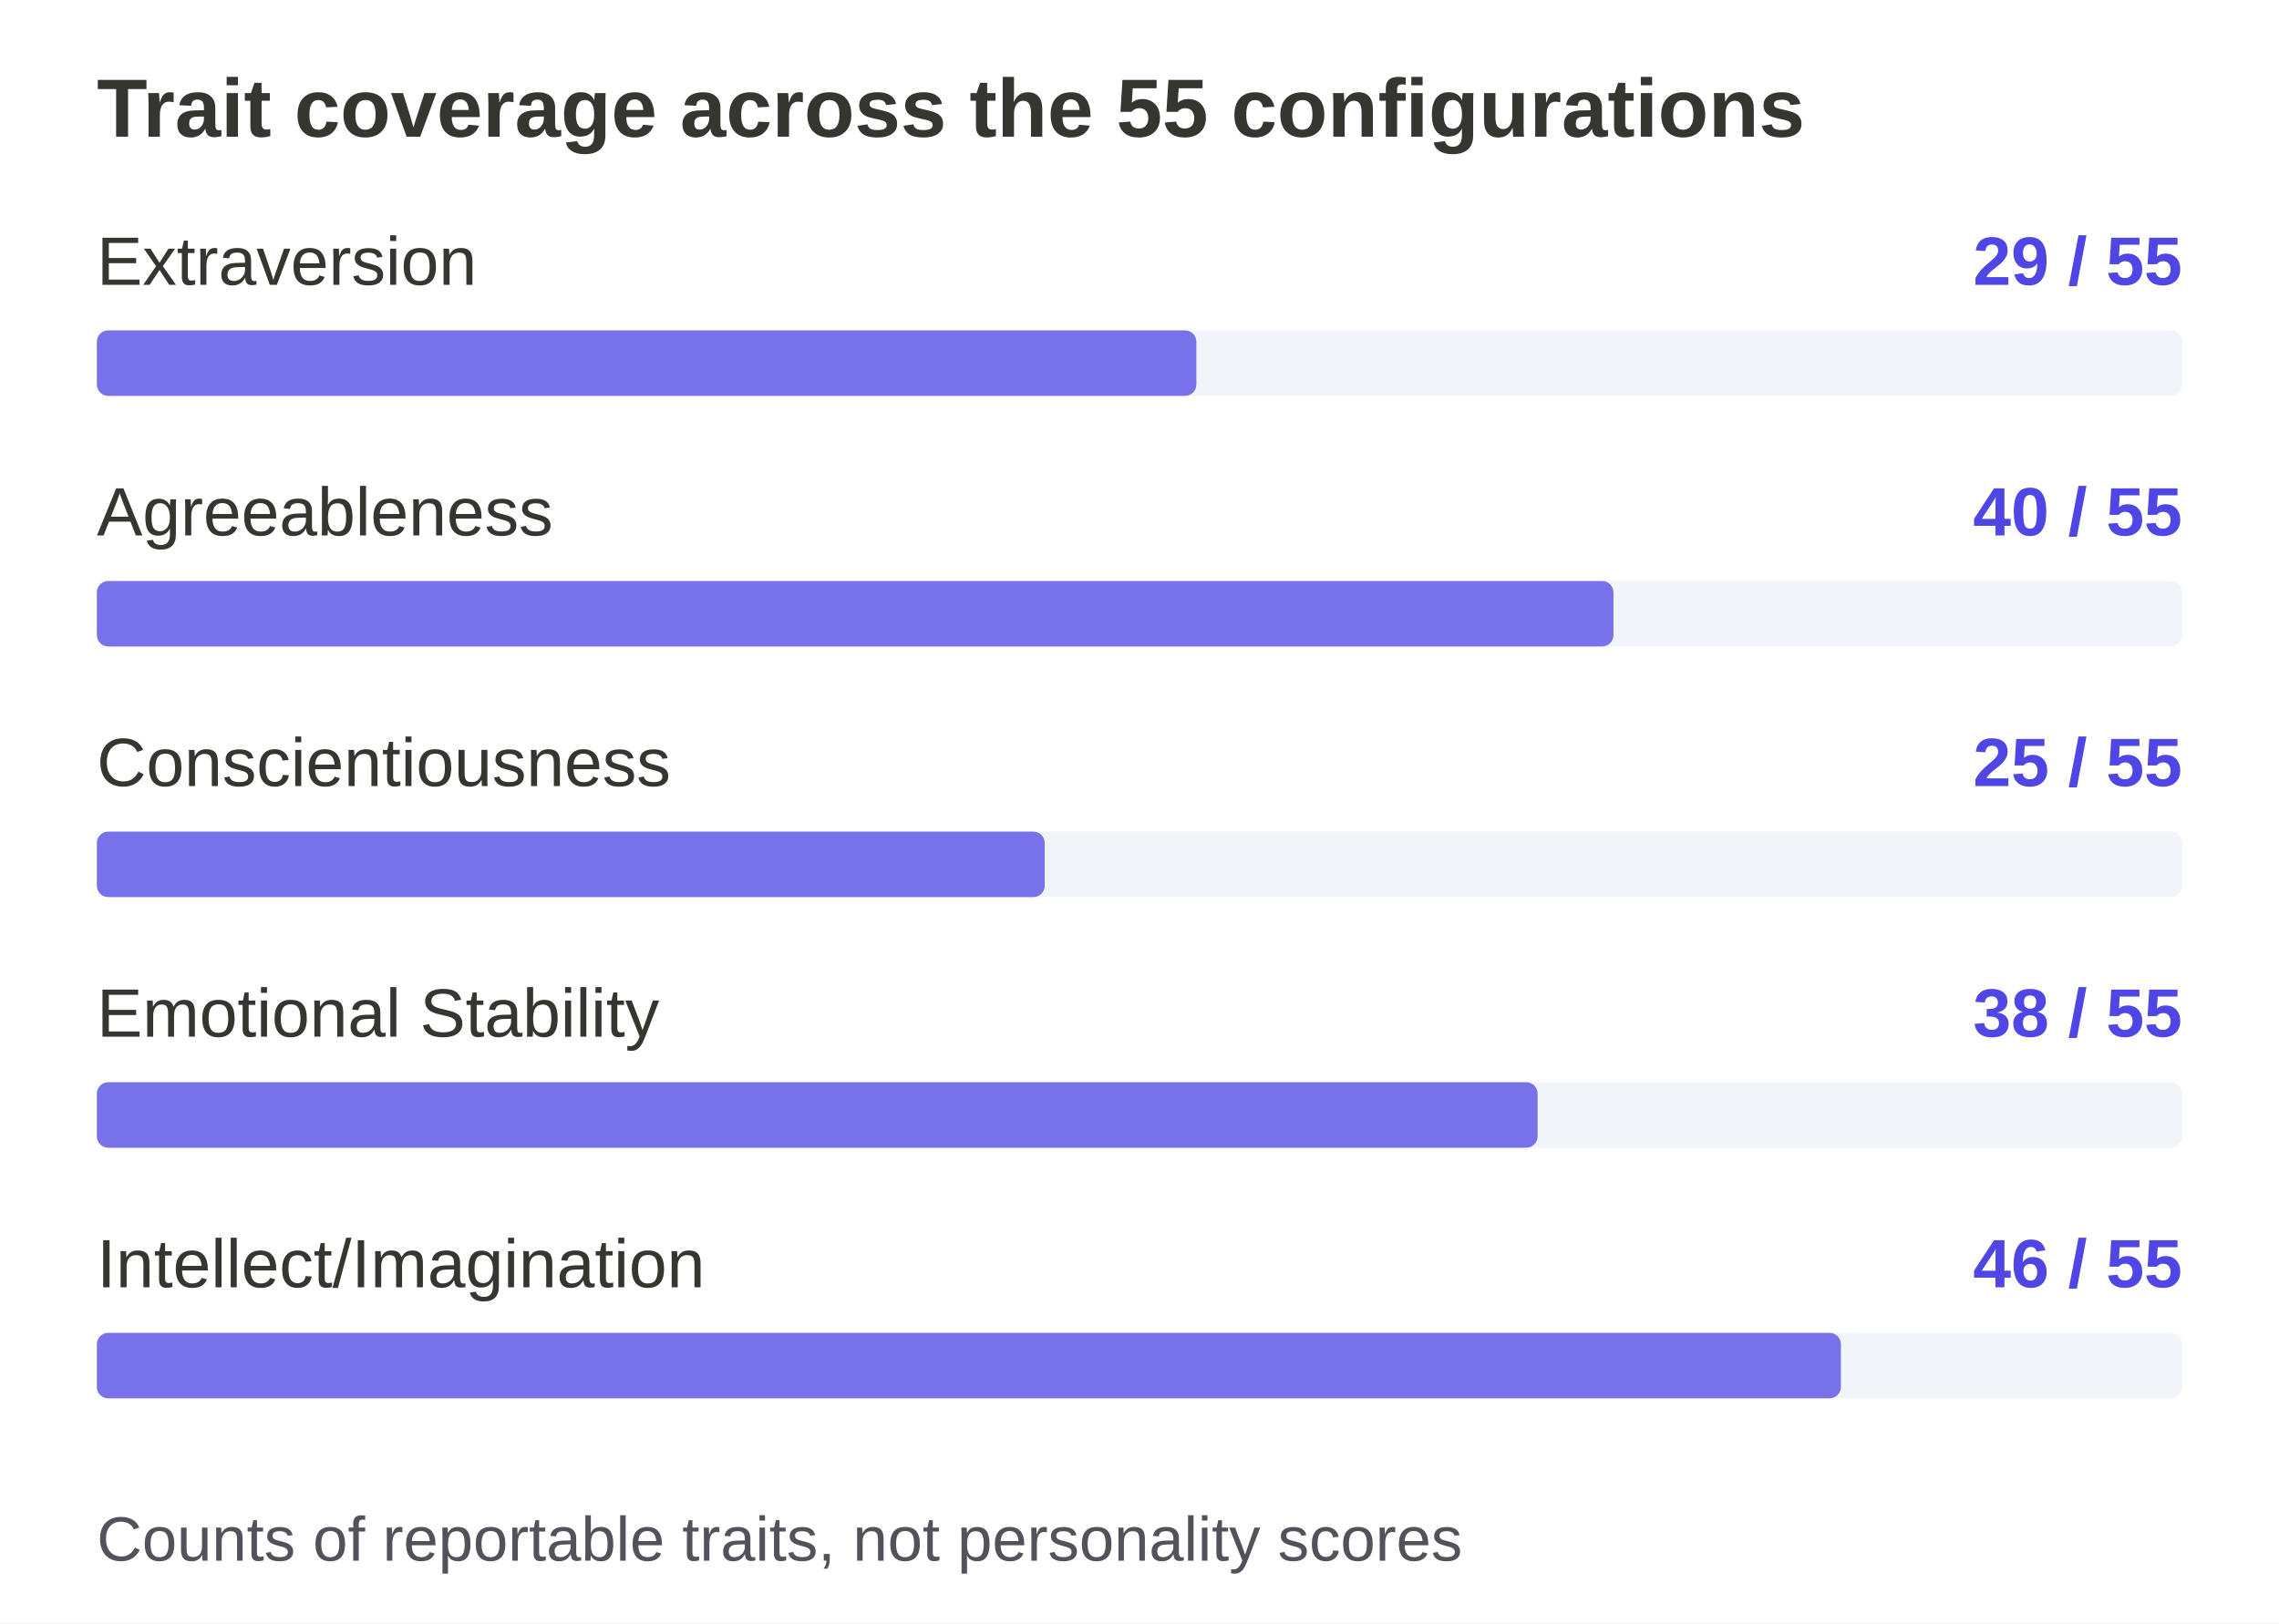
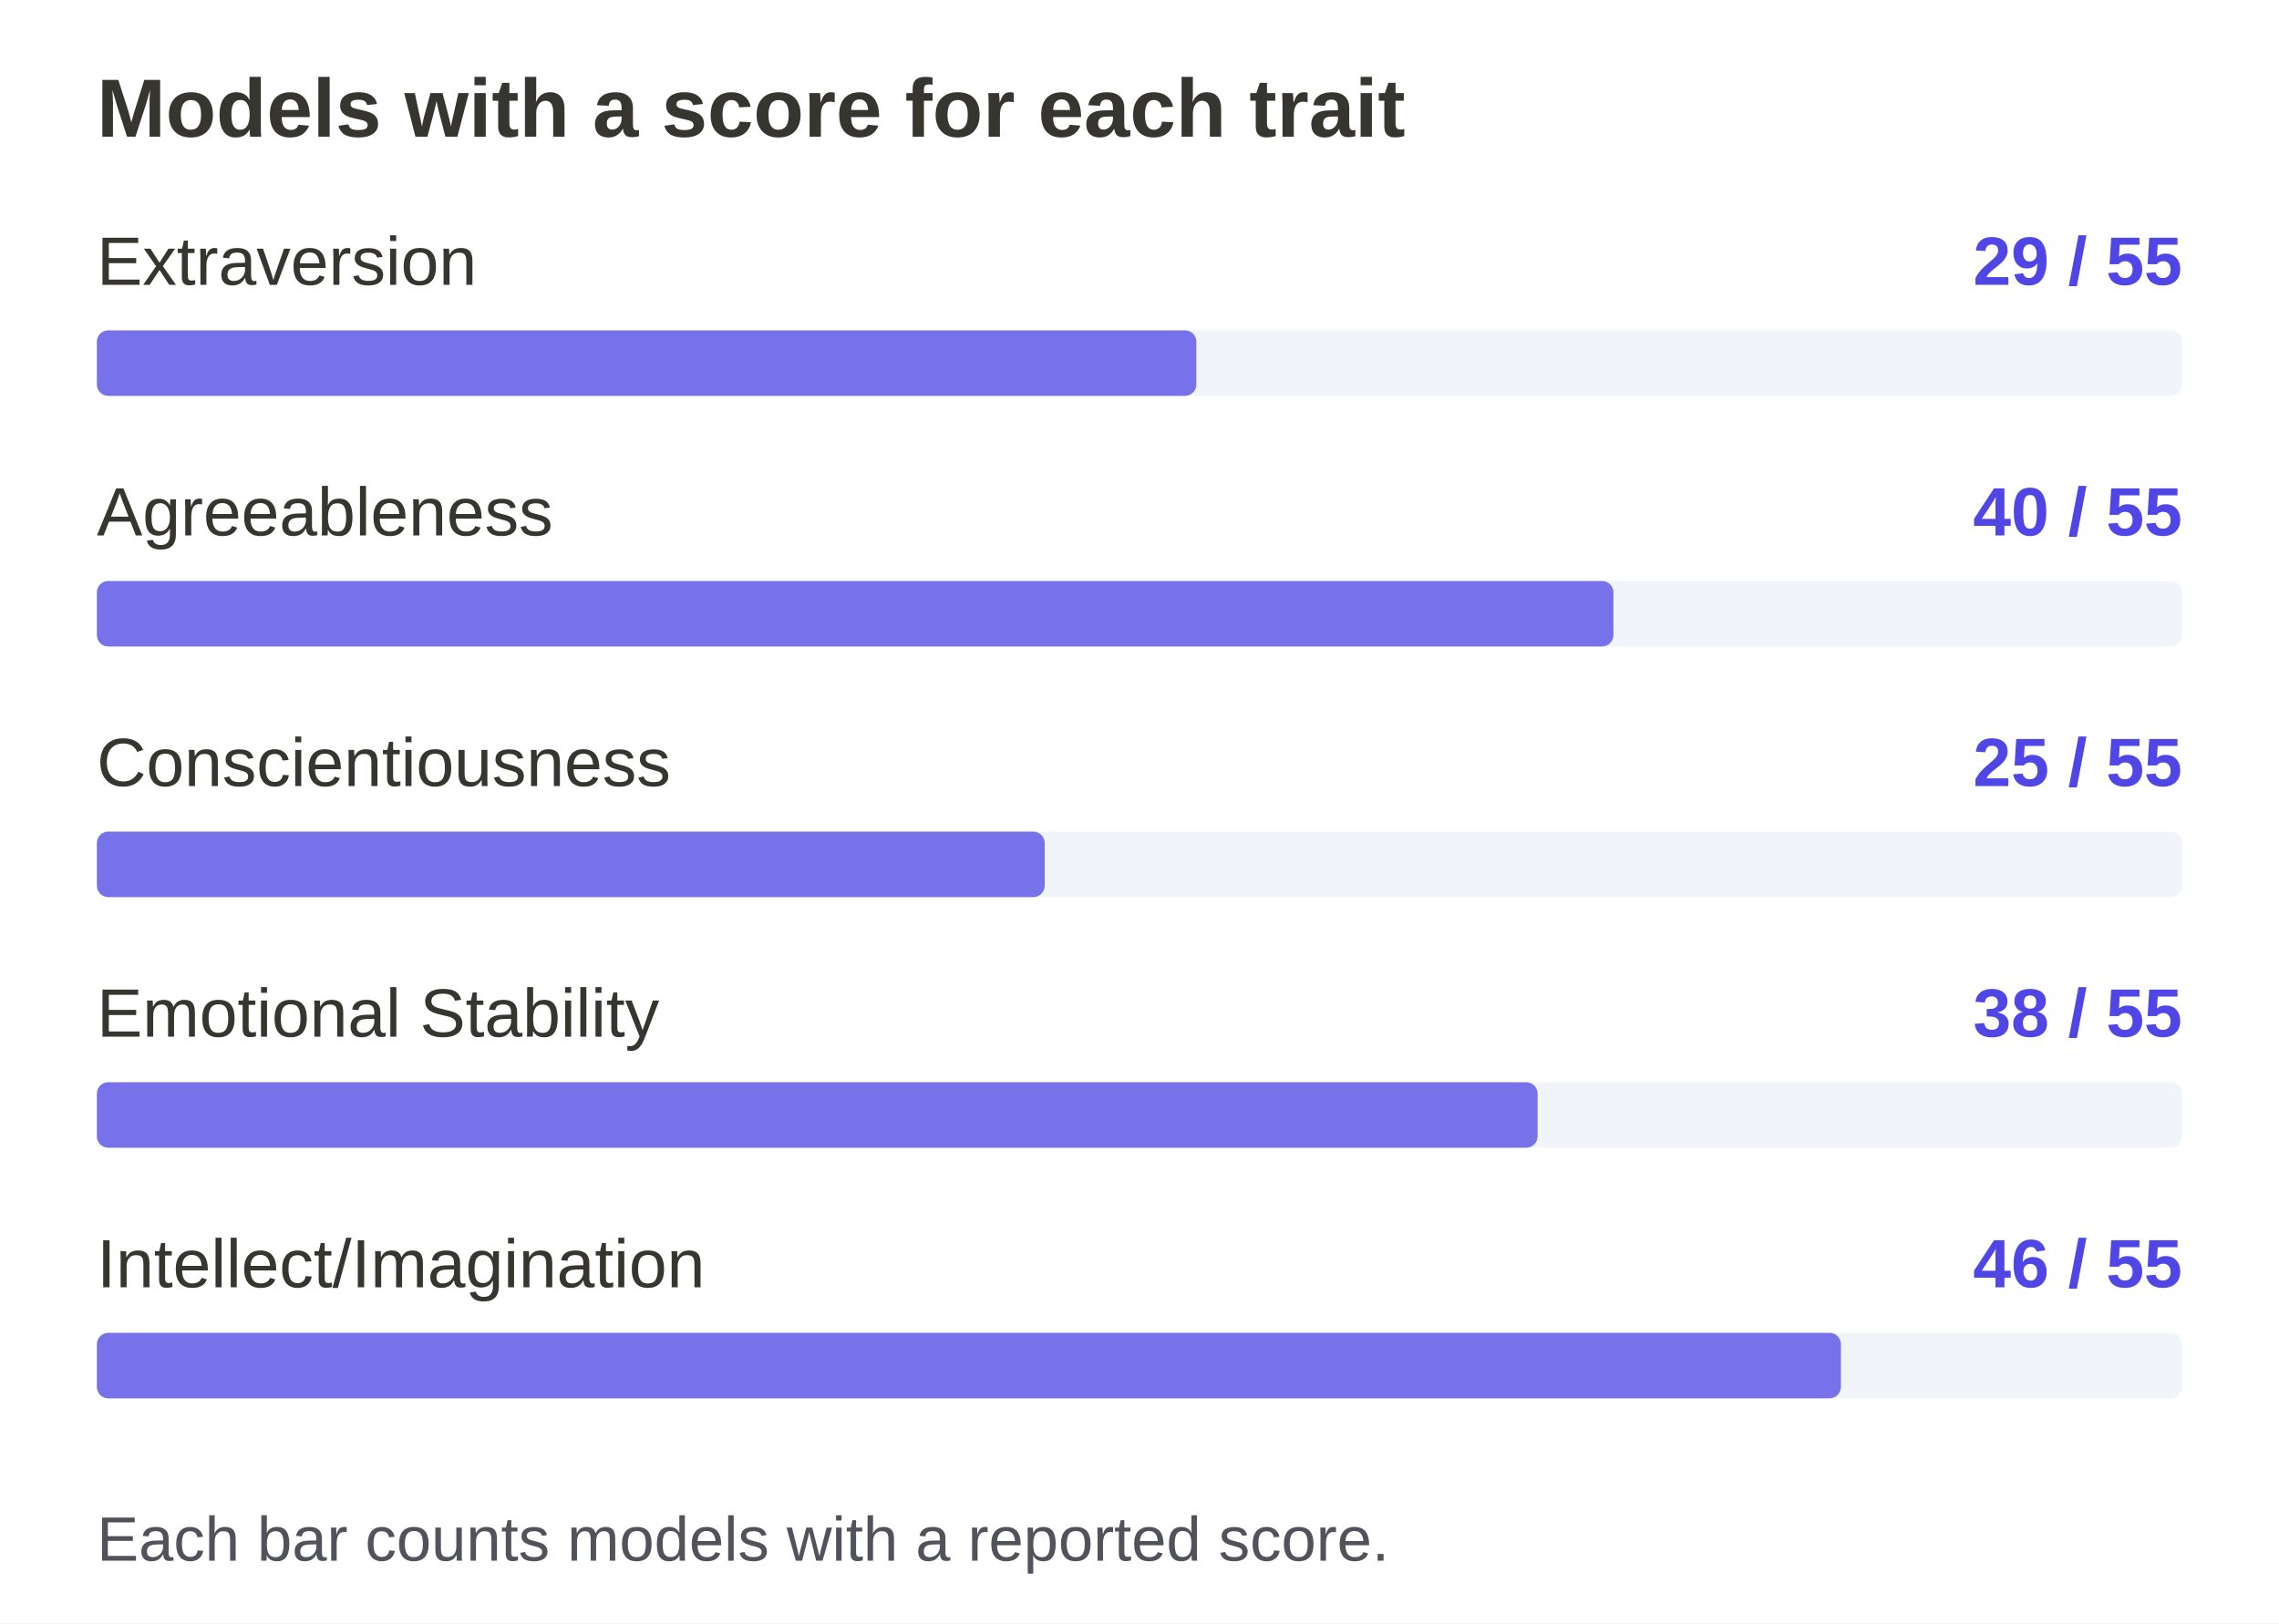
<svg xmlns="http://www.w3.org/2000/svg" width="800" height="570" viewBox="0 0 800 570" role="img" aria-labelledby="chart-title chart-description" font-family="Arial, Helvetica, sans-serif">
  <rect width="800" height="570" fill="#ffffff" />
-   <text x="34" y="48" font-size="29" fill="#37352f" font-weight="700" text-anchor="start">Trait coverage across the 55 configurations</text>
+   <text x="34" y="48" font-size="29" fill="#37352f" font-weight="700" text-anchor="start">Models with a score for each trait</text>
  <text x="34" y="100" font-size="24" fill="#37352f" font-weight="400" text-anchor="start">Extraversion</text>
  <text x="766" y="100" font-size="24" fill="#4f46e5" font-weight="700" text-anchor="end">29 / 55</text>
  <rect x="34" y="116" width="732" height="23" rx="4" fill="#f1f5f9" />
  <rect x="34" y="116" width="385.964" height="23" rx="4" fill="#4f46e5" fill-opacity=".75" />
  <text x="34" y="188" font-size="24" fill="#37352f" font-weight="400" text-anchor="start">Agreeableness</text>
  <text x="766" y="188" font-size="24" fill="#4f46e5" font-weight="700" text-anchor="end">40 / 55</text>
  <rect x="34" y="204" width="732" height="23" rx="4" fill="#f1f5f9" />
  <rect x="34" y="204" width="532.364" height="23" rx="4" fill="#4f46e5" fill-opacity=".75" />
  <text x="34" y="276" font-size="24" fill="#37352f" font-weight="400" text-anchor="start">Conscientiousness</text>
  <text x="766" y="276" font-size="24" fill="#4f46e5" font-weight="700" text-anchor="end">25 / 55</text>
  <rect x="34" y="292" width="732" height="23" rx="4" fill="#f1f5f9" />
  <rect x="34" y="292" width="332.727" height="23" rx="4" fill="#4f46e5" fill-opacity=".75" />
  <text x="34" y="364" font-size="24" fill="#37352f" font-weight="400" text-anchor="start">Emotional Stability</text>
  <text x="766" y="364" font-size="24" fill="#4f46e5" font-weight="700" text-anchor="end">38 / 55</text>
  <rect x="34" y="380" width="732" height="23" rx="4" fill="#f1f5f9" />
  <rect x="34" y="380" width="505.745" height="23" rx="4" fill="#4f46e5" fill-opacity=".75" />
  <text x="34" y="452" font-size="24" fill="#37352f" font-weight="400" text-anchor="start">Intellect/Imagination</text>
  <text x="766" y="452" font-size="24" fill="#4f46e5" font-weight="700" text-anchor="end">46 / 55</text>
  <rect x="34" y="468" width="732" height="23" rx="4" fill="#f1f5f9" />
  <rect x="34" y="468" width="612.218" height="23" rx="4" fill="#4f46e5" fill-opacity=".75" />
-   <text x="34" y="548" font-size="22" fill="#52525b" font-weight="400" text-anchor="start">Counts of reportable traits, not personality scores</text>
+   <text x="34" y="548" font-size="22" fill="#52525b" font-weight="400" text-anchor="start">Each bar counts models with a reported score.</text>
</svg>
